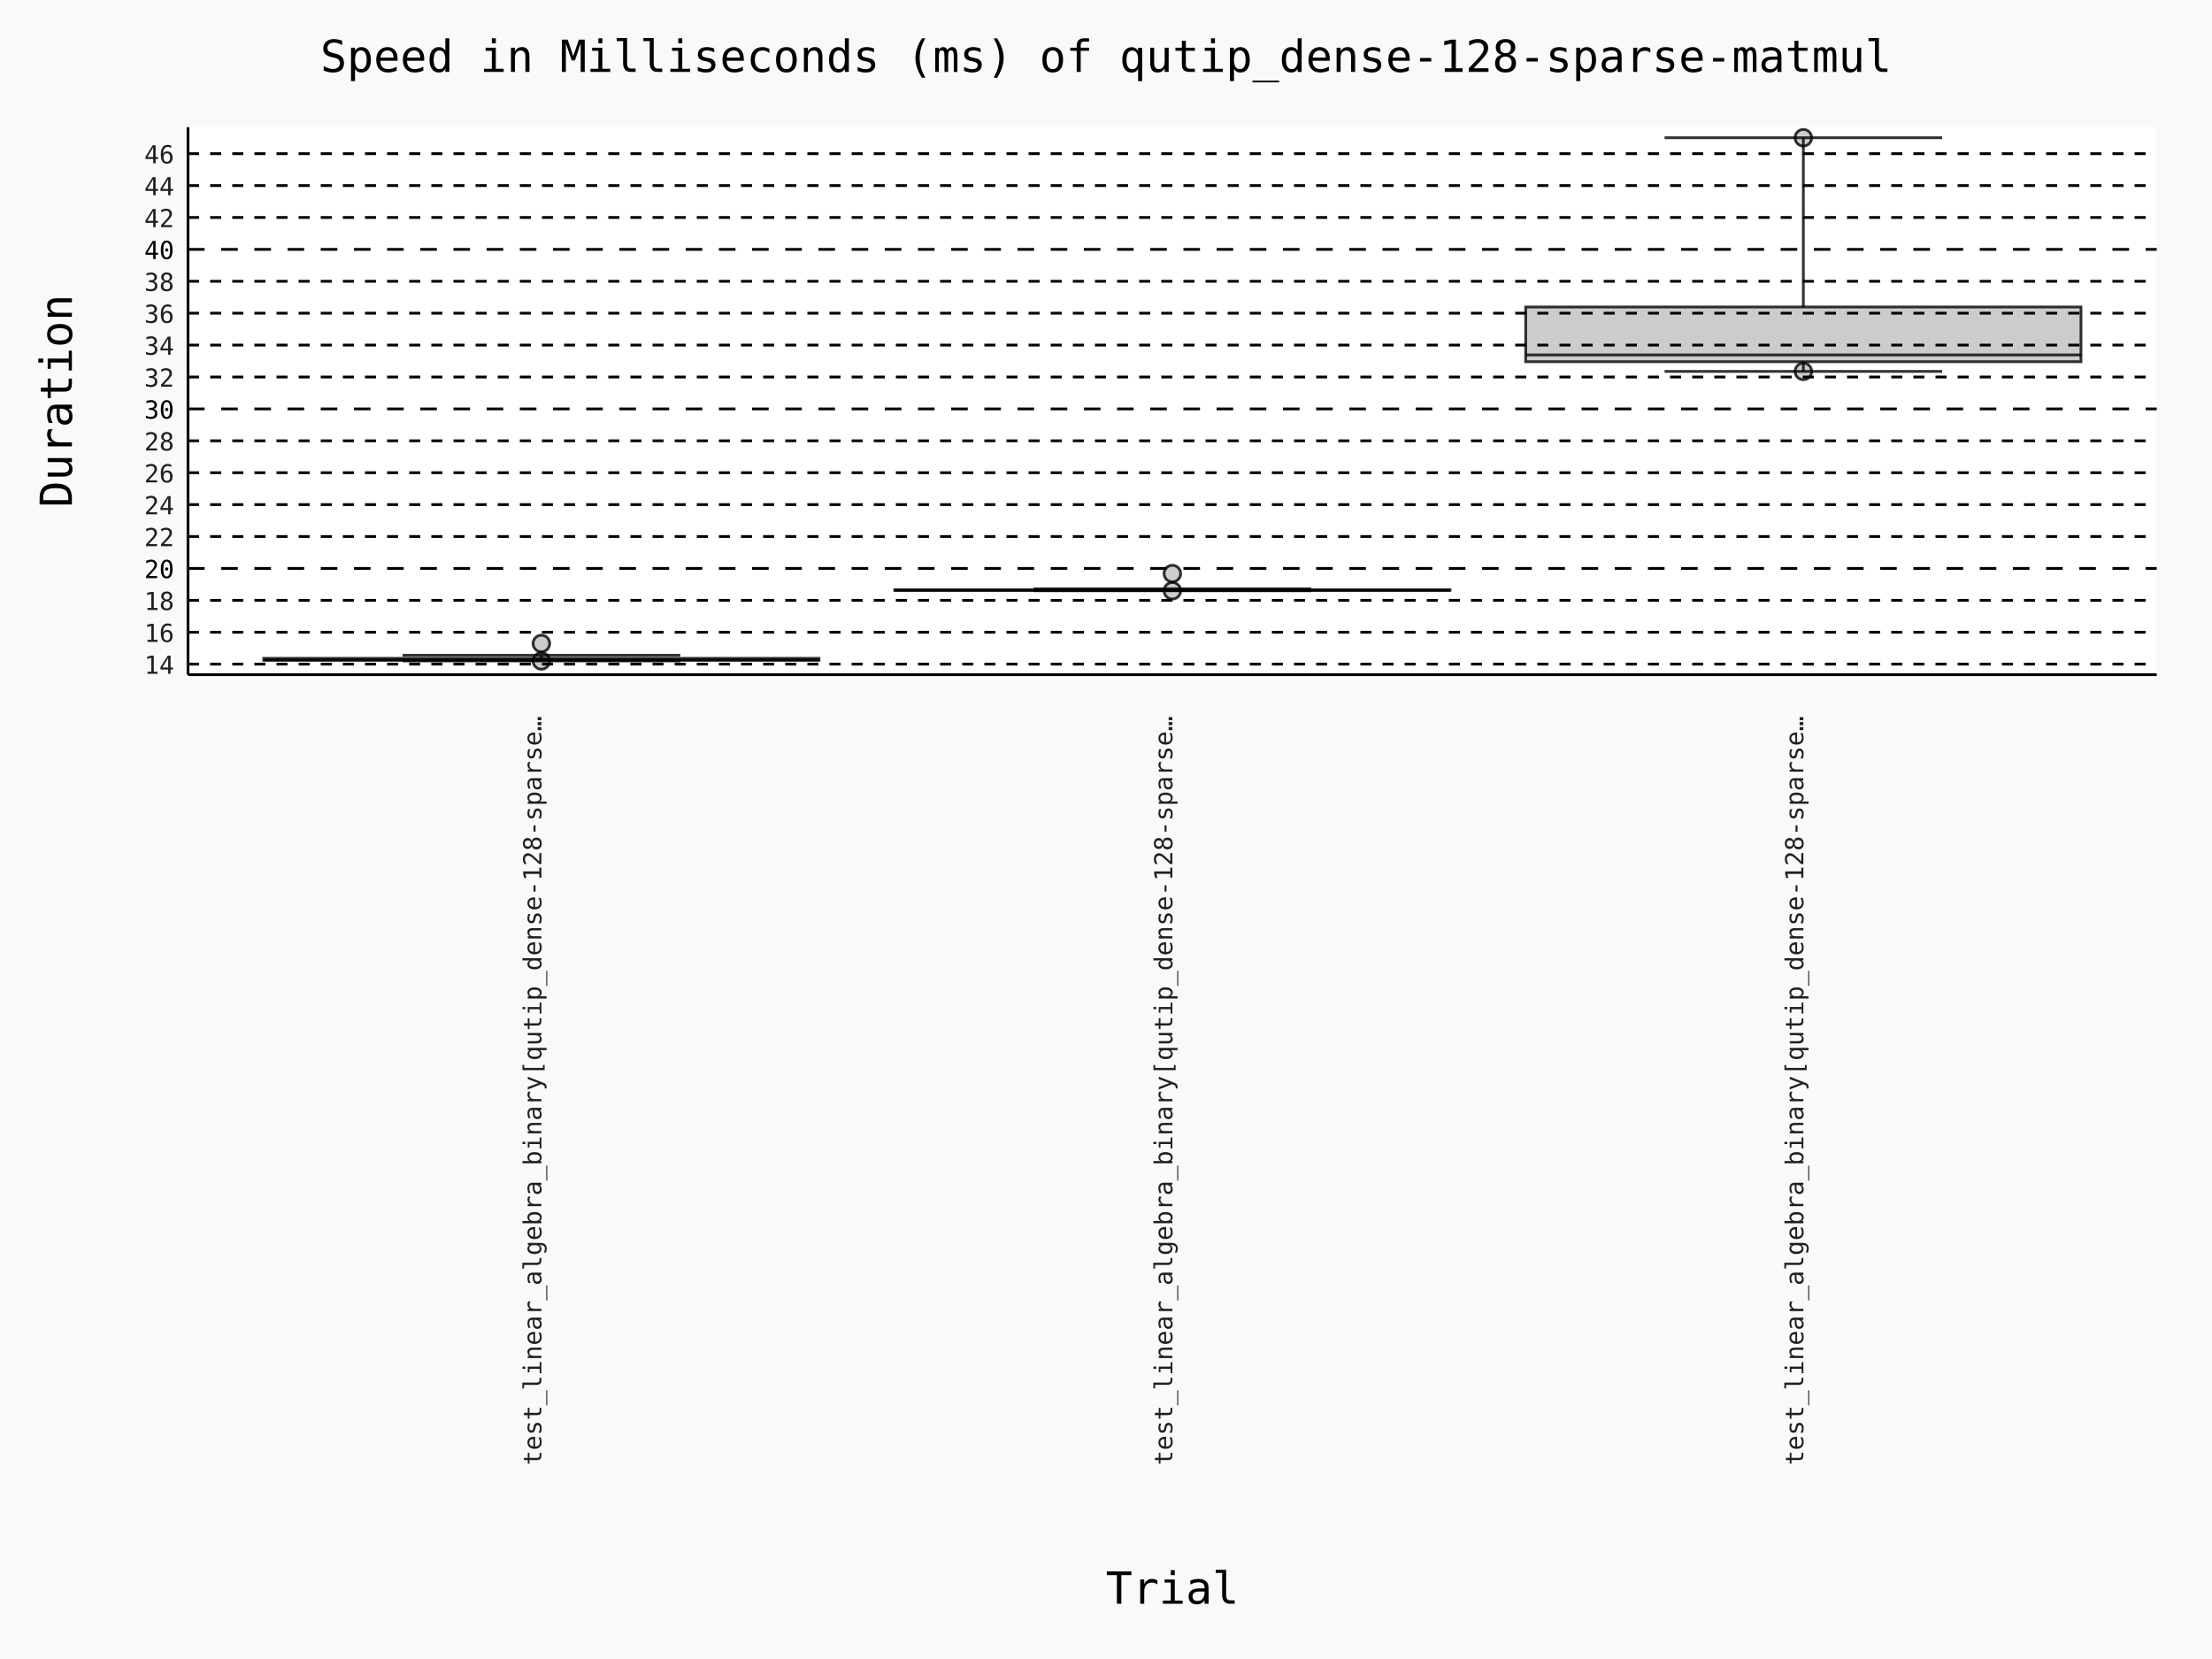
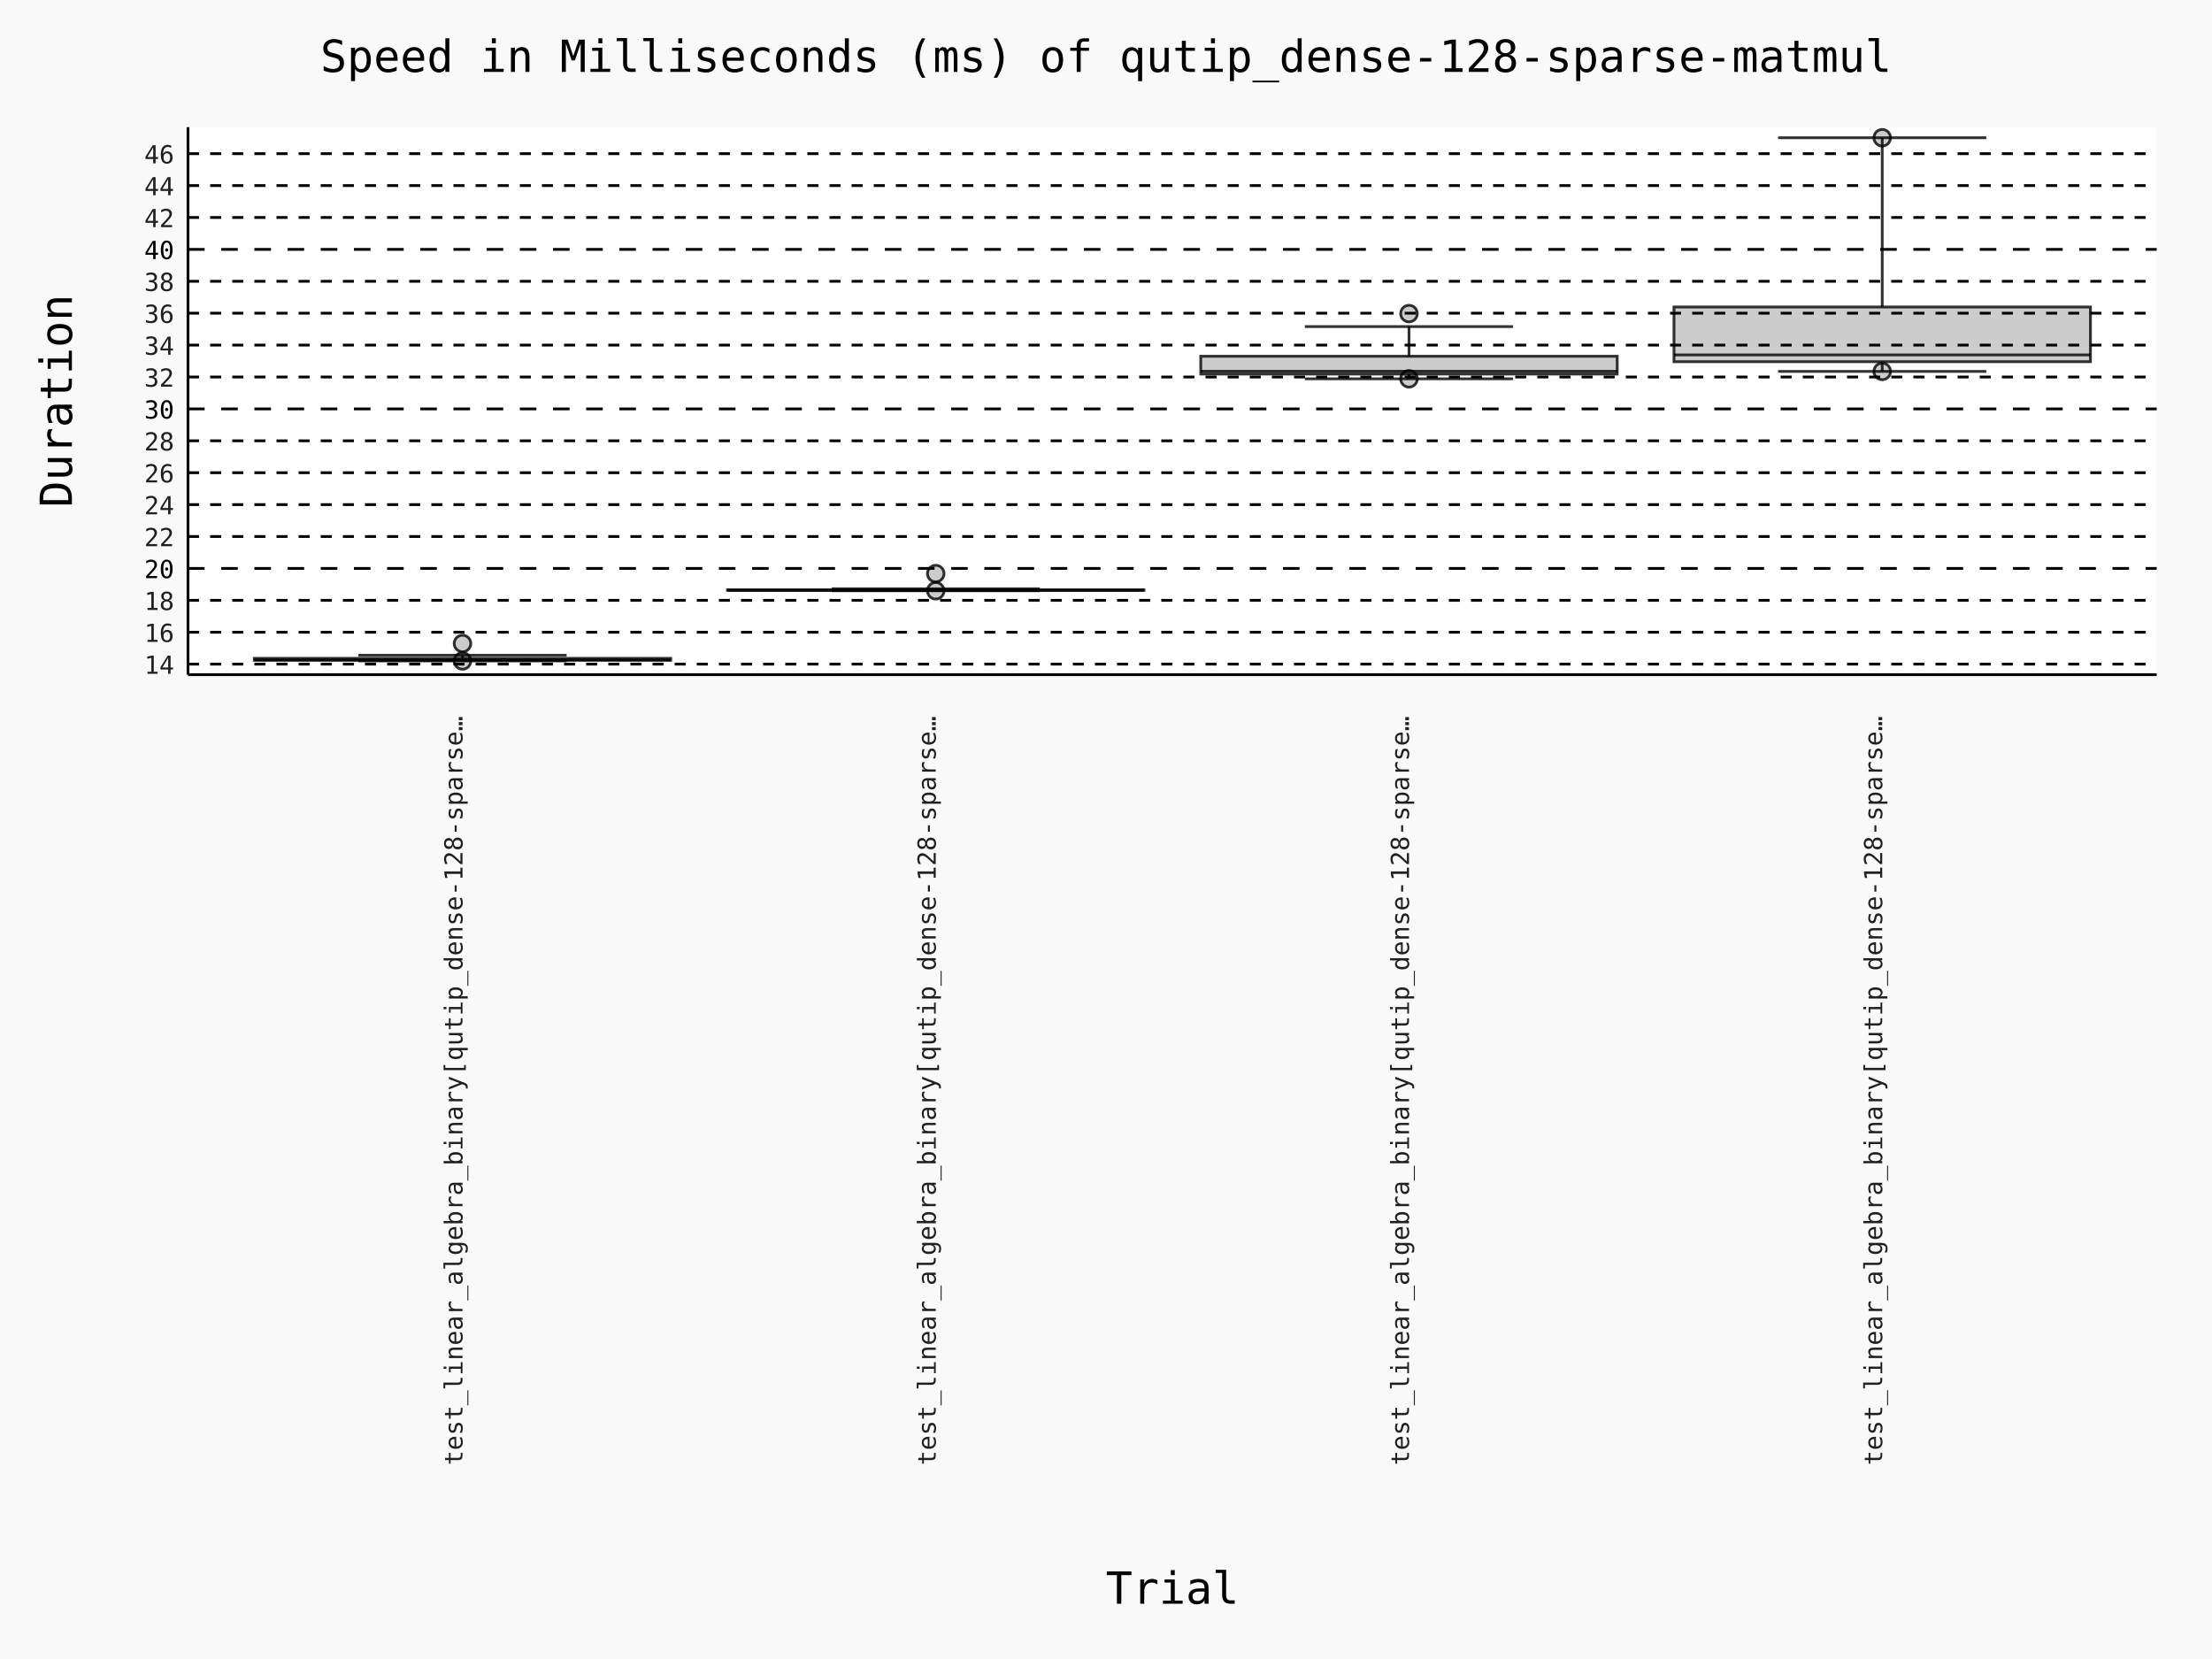
- <svg xmlns="http://www.w3.org/2000/svg" id="chart-5caa5186-e664-4173-80a9-8ba2108dd7f9" class="pygal-chart" viewBox="0 0 800 600">
+ <svg xmlns="http://www.w3.org/2000/svg" id="chart-bac3fcf7-20d6-4b1a-ac91-07ebe7c5eab8" class="pygal-chart" viewBox="0 0 800 600">
  <defs>
-     <style type="text/css">#chart-5caa5186-e664-4173-80a9-8ba2108dd7f9{-webkit-user-select:none;-webkit-font-smoothing:antialiased;font-family:Consolas,"Deja Vu Sans Mono","Bitstream Vera Sans Mono","Courier New",monospace}#chart-5caa5186-e664-4173-80a9-8ba2108dd7f9 .title{font-family:Consolas,"Deja Vu Sans Mono","Bitstream Vera Sans Mono","Courier New",monospace;font-size:16px}#chart-5caa5186-e664-4173-80a9-8ba2108dd7f9 .legends .legend text{font-family:Consolas,"Deja Vu Sans Mono","Bitstream Vera Sans Mono","Courier New",monospace;font-size:14px}#chart-5caa5186-e664-4173-80a9-8ba2108dd7f9 .axis text{font-family:Consolas,"Deja Vu Sans Mono","Bitstream Vera Sans Mono","Courier New",monospace;font-size:10px}#chart-5caa5186-e664-4173-80a9-8ba2108dd7f9 .axis text.major{font-family:Consolas,"Deja Vu Sans Mono","Bitstream Vera Sans Mono","Courier New",monospace;font-size:10px}#chart-5caa5186-e664-4173-80a9-8ba2108dd7f9 .text-overlay text.value{font-family:Consolas,"Deja Vu Sans Mono","Bitstream Vera Sans Mono","Courier New",monospace;font-size:16px}#chart-5caa5186-e664-4173-80a9-8ba2108dd7f9 .text-overlay text.label{font-family:Consolas,"Deja Vu Sans Mono","Bitstream Vera Sans Mono","Courier New",monospace;font-size:10px}#chart-5caa5186-e664-4173-80a9-8ba2108dd7f9 .tooltip{font-family:Consolas,"Deja Vu Sans Mono","Bitstream Vera Sans Mono","Courier New",monospace;font-size:14px}#chart-5caa5186-e664-4173-80a9-8ba2108dd7f9 text.no_data{font-family:Consolas,"Deja Vu Sans Mono","Bitstream Vera Sans Mono","Courier New",monospace;font-size:64px}
- #chart-5caa5186-e664-4173-80a9-8ba2108dd7f9{background-color:rgba(249,249,249,1)}#chart-5caa5186-e664-4173-80a9-8ba2108dd7f9 path,#chart-5caa5186-e664-4173-80a9-8ba2108dd7f9 line,#chart-5caa5186-e664-4173-80a9-8ba2108dd7f9 rect,#chart-5caa5186-e664-4173-80a9-8ba2108dd7f9 circle{-webkit-transition:150ms;-moz-transition:150ms;transition:150ms}#chart-5caa5186-e664-4173-80a9-8ba2108dd7f9 .graph &gt; .background{fill:rgba(249,249,249,1)}#chart-5caa5186-e664-4173-80a9-8ba2108dd7f9 .plot &gt; .background{fill:rgba(255,255,255,1)}#chart-5caa5186-e664-4173-80a9-8ba2108dd7f9 .graph{fill:rgba(0,0,0,.87)}#chart-5caa5186-e664-4173-80a9-8ba2108dd7f9 text.no_data{fill:rgba(0,0,0,1)}#chart-5caa5186-e664-4173-80a9-8ba2108dd7f9 .title{fill:rgba(0,0,0,1)}#chart-5caa5186-e664-4173-80a9-8ba2108dd7f9 .legends .legend text{fill:rgba(0,0,0,.87)}#chart-5caa5186-e664-4173-80a9-8ba2108dd7f9 .legends .legend:hover text{fill:rgba(0,0,0,1)}#chart-5caa5186-e664-4173-80a9-8ba2108dd7f9 .axis .line{stroke:rgba(0,0,0,1)}#chart-5caa5186-e664-4173-80a9-8ba2108dd7f9 .axis .guide.line{stroke:rgba(0,0,0,.54)}#chart-5caa5186-e664-4173-80a9-8ba2108dd7f9 .axis .major.line{stroke:rgba(0,0,0,.87)}#chart-5caa5186-e664-4173-80a9-8ba2108dd7f9 .axis text.major{fill:rgba(0,0,0,1)}#chart-5caa5186-e664-4173-80a9-8ba2108dd7f9 .axis.y .guides:hover .guide.line,#chart-5caa5186-e664-4173-80a9-8ba2108dd7f9 .line-graph .axis.x .guides:hover .guide.line,#chart-5caa5186-e664-4173-80a9-8ba2108dd7f9 .stackedline-graph .axis.x .guides:hover .guide.line,#chart-5caa5186-e664-4173-80a9-8ba2108dd7f9 .xy-graph .axis.x .guides:hover .guide.line{stroke:rgba(0,0,0,1)}#chart-5caa5186-e664-4173-80a9-8ba2108dd7f9 .axis .guides:hover text{fill:rgba(0,0,0,1)}#chart-5caa5186-e664-4173-80a9-8ba2108dd7f9 .reactive{fill-opacity:.7;stroke-opacity:.8;stroke-width:1}#chart-5caa5186-e664-4173-80a9-8ba2108dd7f9 .ci{stroke:rgba(0,0,0,.87)}#chart-5caa5186-e664-4173-80a9-8ba2108dd7f9 .reactive.active,#chart-5caa5186-e664-4173-80a9-8ba2108dd7f9 .active .reactive{fill-opacity:.8;stroke-opacity:.9;stroke-width:4}#chart-5caa5186-e664-4173-80a9-8ba2108dd7f9 .ci .reactive.active{stroke-width:1.5}#chart-5caa5186-e664-4173-80a9-8ba2108dd7f9 .series text{fill:rgba(0,0,0,1)}#chart-5caa5186-e664-4173-80a9-8ba2108dd7f9 .tooltip rect{fill:rgba(255,255,255,1);stroke:rgba(0,0,0,1);-webkit-transition:opacity 150ms;-moz-transition:opacity 150ms;transition:opacity 150ms}#chart-5caa5186-e664-4173-80a9-8ba2108dd7f9 .tooltip .label{fill:rgba(0,0,0,.87)}#chart-5caa5186-e664-4173-80a9-8ba2108dd7f9 .tooltip .label{fill:rgba(0,0,0,.87)}#chart-5caa5186-e664-4173-80a9-8ba2108dd7f9 .tooltip .legend{font-size:.8em;fill:rgba(0,0,0,.54)}#chart-5caa5186-e664-4173-80a9-8ba2108dd7f9 .tooltip .x_label{font-size:.6em;fill:rgba(0,0,0,1)}#chart-5caa5186-e664-4173-80a9-8ba2108dd7f9 .tooltip .xlink{font-size:.5em;text-decoration:underline}#chart-5caa5186-e664-4173-80a9-8ba2108dd7f9 .tooltip .value{font-size:1.5em}#chart-5caa5186-e664-4173-80a9-8ba2108dd7f9 .bound{font-size:.5em}#chart-5caa5186-e664-4173-80a9-8ba2108dd7f9 .max-value{font-size:.75em;fill:rgba(0,0,0,.54)}#chart-5caa5186-e664-4173-80a9-8ba2108dd7f9 .map-element{fill:rgba(255,255,255,1);stroke:rgba(0,0,0,.54) !important}#chart-5caa5186-e664-4173-80a9-8ba2108dd7f9 .map-element .reactive{fill-opacity:inherit;stroke-opacity:inherit}#chart-5caa5186-e664-4173-80a9-8ba2108dd7f9 .color-0,#chart-5caa5186-e664-4173-80a9-8ba2108dd7f9 .color-0 a:visited{stroke:#000000;fill:#000000}#chart-5caa5186-e664-4173-80a9-8ba2108dd7f9 .color-1,#chart-5caa5186-e664-4173-80a9-8ba2108dd7f9 .color-1 a:visited{stroke:#000000;fill:#000000}#chart-5caa5186-e664-4173-80a9-8ba2108dd7f9 .color-2,#chart-5caa5186-e664-4173-80a9-8ba2108dd7f9 .color-2 a:visited{stroke:#000000;fill:#000000}#chart-5caa5186-e664-4173-80a9-8ba2108dd7f9 .text-overlay .color-0 text{fill:white}#chart-5caa5186-e664-4173-80a9-8ba2108dd7f9 .text-overlay .color-1 text{fill:white}#chart-5caa5186-e664-4173-80a9-8ba2108dd7f9 .text-overlay .color-2 text{fill:white}
- #chart-5caa5186-e664-4173-80a9-8ba2108dd7f9 text.no_data{text-anchor:middle}#chart-5caa5186-e664-4173-80a9-8ba2108dd7f9 .guide.line{fill:none}#chart-5caa5186-e664-4173-80a9-8ba2108dd7f9 .centered{text-anchor:middle}#chart-5caa5186-e664-4173-80a9-8ba2108dd7f9 .title{text-anchor:middle}#chart-5caa5186-e664-4173-80a9-8ba2108dd7f9 .legends .legend text{fill-opacity:1}#chart-5caa5186-e664-4173-80a9-8ba2108dd7f9 .axis.x text{text-anchor:middle}#chart-5caa5186-e664-4173-80a9-8ba2108dd7f9 .axis.x:not(.web) text[transform]{text-anchor:start}#chart-5caa5186-e664-4173-80a9-8ba2108dd7f9 .axis.x:not(.web) text[transform].backwards{text-anchor:end}#chart-5caa5186-e664-4173-80a9-8ba2108dd7f9 .axis.y text{text-anchor:end}#chart-5caa5186-e664-4173-80a9-8ba2108dd7f9 .axis.y text[transform].backwards{text-anchor:start}#chart-5caa5186-e664-4173-80a9-8ba2108dd7f9 .axis.y2 text{text-anchor:start}#chart-5caa5186-e664-4173-80a9-8ba2108dd7f9 .axis.y2 text[transform].backwards{text-anchor:end}#chart-5caa5186-e664-4173-80a9-8ba2108dd7f9 .axis .guide.line{stroke-dasharray:4,4;stroke:black}#chart-5caa5186-e664-4173-80a9-8ba2108dd7f9 .axis .major.guide.line{stroke-dasharray:6,6;stroke:black}#chart-5caa5186-e664-4173-80a9-8ba2108dd7f9 .horizontal .axis.y .guide.line,#chart-5caa5186-e664-4173-80a9-8ba2108dd7f9 .horizontal .axis.y2 .guide.line,#chart-5caa5186-e664-4173-80a9-8ba2108dd7f9 .vertical .axis.x .guide.line{opacity:0}#chart-5caa5186-e664-4173-80a9-8ba2108dd7f9 .horizontal .axis.always_show .guide.line,#chart-5caa5186-e664-4173-80a9-8ba2108dd7f9 .vertical .axis.always_show .guide.line{opacity:1 !important}#chart-5caa5186-e664-4173-80a9-8ba2108dd7f9 .axis.y .guides:hover .guide.line,#chart-5caa5186-e664-4173-80a9-8ba2108dd7f9 .axis.y2 .guides:hover .guide.line,#chart-5caa5186-e664-4173-80a9-8ba2108dd7f9 .axis.x .guides:hover .guide.line{opacity:1}#chart-5caa5186-e664-4173-80a9-8ba2108dd7f9 .axis .guides:hover text{opacity:1}#chart-5caa5186-e664-4173-80a9-8ba2108dd7f9 .nofill{fill:none}#chart-5caa5186-e664-4173-80a9-8ba2108dd7f9 .subtle-fill{fill-opacity:.2}#chart-5caa5186-e664-4173-80a9-8ba2108dd7f9 .dot{stroke-width:1px;fill-opacity:1;stroke-opacity:1}#chart-5caa5186-e664-4173-80a9-8ba2108dd7f9 .dot.active{stroke-width:5px}#chart-5caa5186-e664-4173-80a9-8ba2108dd7f9 .dot.negative{fill:transparent}#chart-5caa5186-e664-4173-80a9-8ba2108dd7f9 text,#chart-5caa5186-e664-4173-80a9-8ba2108dd7f9 tspan{stroke:none !important}#chart-5caa5186-e664-4173-80a9-8ba2108dd7f9 .series text.active{opacity:1}#chart-5caa5186-e664-4173-80a9-8ba2108dd7f9 .tooltip rect{fill-opacity:.95;stroke-width:.5}#chart-5caa5186-e664-4173-80a9-8ba2108dd7f9 .tooltip text{fill-opacity:1}#chart-5caa5186-e664-4173-80a9-8ba2108dd7f9 .showable{visibility:hidden}#chart-5caa5186-e664-4173-80a9-8ba2108dd7f9 .showable.shown{visibility:visible}#chart-5caa5186-e664-4173-80a9-8ba2108dd7f9 .gauge-background{fill:rgba(229,229,229,1);stroke:none}#chart-5caa5186-e664-4173-80a9-8ba2108dd7f9 .bg-lines{stroke:rgba(249,249,249,1);stroke-width:2px}
+     <style type="text/css">#chart-bac3fcf7-20d6-4b1a-ac91-07ebe7c5eab8{-webkit-user-select:none;-webkit-font-smoothing:antialiased;font-family:Consolas,"Deja Vu Sans Mono","Bitstream Vera Sans Mono","Courier New",monospace}#chart-bac3fcf7-20d6-4b1a-ac91-07ebe7c5eab8 .title{font-family:Consolas,"Deja Vu Sans Mono","Bitstream Vera Sans Mono","Courier New",monospace;font-size:16px}#chart-bac3fcf7-20d6-4b1a-ac91-07ebe7c5eab8 .legends .legend text{font-family:Consolas,"Deja Vu Sans Mono","Bitstream Vera Sans Mono","Courier New",monospace;font-size:14px}#chart-bac3fcf7-20d6-4b1a-ac91-07ebe7c5eab8 .axis text{font-family:Consolas,"Deja Vu Sans Mono","Bitstream Vera Sans Mono","Courier New",monospace;font-size:10px}#chart-bac3fcf7-20d6-4b1a-ac91-07ebe7c5eab8 .axis text.major{font-family:Consolas,"Deja Vu Sans Mono","Bitstream Vera Sans Mono","Courier New",monospace;font-size:10px}#chart-bac3fcf7-20d6-4b1a-ac91-07ebe7c5eab8 .text-overlay text.value{font-family:Consolas,"Deja Vu Sans Mono","Bitstream Vera Sans Mono","Courier New",monospace;font-size:16px}#chart-bac3fcf7-20d6-4b1a-ac91-07ebe7c5eab8 .text-overlay text.label{font-family:Consolas,"Deja Vu Sans Mono","Bitstream Vera Sans Mono","Courier New",monospace;font-size:10px}#chart-bac3fcf7-20d6-4b1a-ac91-07ebe7c5eab8 .tooltip{font-family:Consolas,"Deja Vu Sans Mono","Bitstream Vera Sans Mono","Courier New",monospace;font-size:14px}#chart-bac3fcf7-20d6-4b1a-ac91-07ebe7c5eab8 text.no_data{font-family:Consolas,"Deja Vu Sans Mono","Bitstream Vera Sans Mono","Courier New",monospace;font-size:64px}
+ #chart-bac3fcf7-20d6-4b1a-ac91-07ebe7c5eab8{background-color:rgba(249,249,249,1)}#chart-bac3fcf7-20d6-4b1a-ac91-07ebe7c5eab8 path,#chart-bac3fcf7-20d6-4b1a-ac91-07ebe7c5eab8 line,#chart-bac3fcf7-20d6-4b1a-ac91-07ebe7c5eab8 rect,#chart-bac3fcf7-20d6-4b1a-ac91-07ebe7c5eab8 circle{-webkit-transition:150ms;-moz-transition:150ms;transition:150ms}#chart-bac3fcf7-20d6-4b1a-ac91-07ebe7c5eab8 .graph &gt; .background{fill:rgba(249,249,249,1)}#chart-bac3fcf7-20d6-4b1a-ac91-07ebe7c5eab8 .plot &gt; .background{fill:rgba(255,255,255,1)}#chart-bac3fcf7-20d6-4b1a-ac91-07ebe7c5eab8 .graph{fill:rgba(0,0,0,.87)}#chart-bac3fcf7-20d6-4b1a-ac91-07ebe7c5eab8 text.no_data{fill:rgba(0,0,0,1)}#chart-bac3fcf7-20d6-4b1a-ac91-07ebe7c5eab8 .title{fill:rgba(0,0,0,1)}#chart-bac3fcf7-20d6-4b1a-ac91-07ebe7c5eab8 .legends .legend text{fill:rgba(0,0,0,.87)}#chart-bac3fcf7-20d6-4b1a-ac91-07ebe7c5eab8 .legends .legend:hover text{fill:rgba(0,0,0,1)}#chart-bac3fcf7-20d6-4b1a-ac91-07ebe7c5eab8 .axis .line{stroke:rgba(0,0,0,1)}#chart-bac3fcf7-20d6-4b1a-ac91-07ebe7c5eab8 .axis .guide.line{stroke:rgba(0,0,0,.54)}#chart-bac3fcf7-20d6-4b1a-ac91-07ebe7c5eab8 .axis .major.line{stroke:rgba(0,0,0,.87)}#chart-bac3fcf7-20d6-4b1a-ac91-07ebe7c5eab8 .axis text.major{fill:rgba(0,0,0,1)}#chart-bac3fcf7-20d6-4b1a-ac91-07ebe7c5eab8 .axis.y .guides:hover .guide.line,#chart-bac3fcf7-20d6-4b1a-ac91-07ebe7c5eab8 .line-graph .axis.x .guides:hover .guide.line,#chart-bac3fcf7-20d6-4b1a-ac91-07ebe7c5eab8 .stackedline-graph .axis.x .guides:hover .guide.line,#chart-bac3fcf7-20d6-4b1a-ac91-07ebe7c5eab8 .xy-graph .axis.x .guides:hover .guide.line{stroke:rgba(0,0,0,1)}#chart-bac3fcf7-20d6-4b1a-ac91-07ebe7c5eab8 .axis .guides:hover text{fill:rgba(0,0,0,1)}#chart-bac3fcf7-20d6-4b1a-ac91-07ebe7c5eab8 .reactive{fill-opacity:.7;stroke-opacity:.8;stroke-width:1}#chart-bac3fcf7-20d6-4b1a-ac91-07ebe7c5eab8 .ci{stroke:rgba(0,0,0,.87)}#chart-bac3fcf7-20d6-4b1a-ac91-07ebe7c5eab8 .reactive.active,#chart-bac3fcf7-20d6-4b1a-ac91-07ebe7c5eab8 .active .reactive{fill-opacity:.8;stroke-opacity:.9;stroke-width:4}#chart-bac3fcf7-20d6-4b1a-ac91-07ebe7c5eab8 .ci .reactive.active{stroke-width:1.5}#chart-bac3fcf7-20d6-4b1a-ac91-07ebe7c5eab8 .series text{fill:rgba(0,0,0,1)}#chart-bac3fcf7-20d6-4b1a-ac91-07ebe7c5eab8 .tooltip rect{fill:rgba(255,255,255,1);stroke:rgba(0,0,0,1);-webkit-transition:opacity 150ms;-moz-transition:opacity 150ms;transition:opacity 150ms}#chart-bac3fcf7-20d6-4b1a-ac91-07ebe7c5eab8 .tooltip .label{fill:rgba(0,0,0,.87)}#chart-bac3fcf7-20d6-4b1a-ac91-07ebe7c5eab8 .tooltip .label{fill:rgba(0,0,0,.87)}#chart-bac3fcf7-20d6-4b1a-ac91-07ebe7c5eab8 .tooltip .legend{font-size:.8em;fill:rgba(0,0,0,.54)}#chart-bac3fcf7-20d6-4b1a-ac91-07ebe7c5eab8 .tooltip .x_label{font-size:.6em;fill:rgba(0,0,0,1)}#chart-bac3fcf7-20d6-4b1a-ac91-07ebe7c5eab8 .tooltip .xlink{font-size:.5em;text-decoration:underline}#chart-bac3fcf7-20d6-4b1a-ac91-07ebe7c5eab8 .tooltip .value{font-size:1.5em}#chart-bac3fcf7-20d6-4b1a-ac91-07ebe7c5eab8 .bound{font-size:.5em}#chart-bac3fcf7-20d6-4b1a-ac91-07ebe7c5eab8 .max-value{font-size:.75em;fill:rgba(0,0,0,.54)}#chart-bac3fcf7-20d6-4b1a-ac91-07ebe7c5eab8 .map-element{fill:rgba(255,255,255,1);stroke:rgba(0,0,0,.54) !important}#chart-bac3fcf7-20d6-4b1a-ac91-07ebe7c5eab8 .map-element .reactive{fill-opacity:inherit;stroke-opacity:inherit}#chart-bac3fcf7-20d6-4b1a-ac91-07ebe7c5eab8 .color-0,#chart-bac3fcf7-20d6-4b1a-ac91-07ebe7c5eab8 .color-0 a:visited{stroke:#000000;fill:#000000}#chart-bac3fcf7-20d6-4b1a-ac91-07ebe7c5eab8 .color-1,#chart-bac3fcf7-20d6-4b1a-ac91-07ebe7c5eab8 .color-1 a:visited{stroke:#000000;fill:#000000}#chart-bac3fcf7-20d6-4b1a-ac91-07ebe7c5eab8 .color-2,#chart-bac3fcf7-20d6-4b1a-ac91-07ebe7c5eab8 .color-2 a:visited{stroke:#000000;fill:#000000}#chart-bac3fcf7-20d6-4b1a-ac91-07ebe7c5eab8 .color-3,#chart-bac3fcf7-20d6-4b1a-ac91-07ebe7c5eab8 .color-3 a:visited{stroke:#000000;fill:#000000}#chart-bac3fcf7-20d6-4b1a-ac91-07ebe7c5eab8 .text-overlay .color-0 text{fill:white}#chart-bac3fcf7-20d6-4b1a-ac91-07ebe7c5eab8 .text-overlay .color-1 text{fill:white}#chart-bac3fcf7-20d6-4b1a-ac91-07ebe7c5eab8 .text-overlay .color-2 text{fill:white}#chart-bac3fcf7-20d6-4b1a-ac91-07ebe7c5eab8 .text-overlay .color-3 text{fill:white}
+ #chart-bac3fcf7-20d6-4b1a-ac91-07ebe7c5eab8 text.no_data{text-anchor:middle}#chart-bac3fcf7-20d6-4b1a-ac91-07ebe7c5eab8 .guide.line{fill:none}#chart-bac3fcf7-20d6-4b1a-ac91-07ebe7c5eab8 .centered{text-anchor:middle}#chart-bac3fcf7-20d6-4b1a-ac91-07ebe7c5eab8 .title{text-anchor:middle}#chart-bac3fcf7-20d6-4b1a-ac91-07ebe7c5eab8 .legends .legend text{fill-opacity:1}#chart-bac3fcf7-20d6-4b1a-ac91-07ebe7c5eab8 .axis.x text{text-anchor:middle}#chart-bac3fcf7-20d6-4b1a-ac91-07ebe7c5eab8 .axis.x:not(.web) text[transform]{text-anchor:start}#chart-bac3fcf7-20d6-4b1a-ac91-07ebe7c5eab8 .axis.x:not(.web) text[transform].backwards{text-anchor:end}#chart-bac3fcf7-20d6-4b1a-ac91-07ebe7c5eab8 .axis.y text{text-anchor:end}#chart-bac3fcf7-20d6-4b1a-ac91-07ebe7c5eab8 .axis.y text[transform].backwards{text-anchor:start}#chart-bac3fcf7-20d6-4b1a-ac91-07ebe7c5eab8 .axis.y2 text{text-anchor:start}#chart-bac3fcf7-20d6-4b1a-ac91-07ebe7c5eab8 .axis.y2 text[transform].backwards{text-anchor:end}#chart-bac3fcf7-20d6-4b1a-ac91-07ebe7c5eab8 .axis .guide.line{stroke-dasharray:4,4;stroke:black}#chart-bac3fcf7-20d6-4b1a-ac91-07ebe7c5eab8 .axis .major.guide.line{stroke-dasharray:6,6;stroke:black}#chart-bac3fcf7-20d6-4b1a-ac91-07ebe7c5eab8 .horizontal .axis.y .guide.line,#chart-bac3fcf7-20d6-4b1a-ac91-07ebe7c5eab8 .horizontal .axis.y2 .guide.line,#chart-bac3fcf7-20d6-4b1a-ac91-07ebe7c5eab8 .vertical .axis.x .guide.line{opacity:0}#chart-bac3fcf7-20d6-4b1a-ac91-07ebe7c5eab8 .horizontal .axis.always_show .guide.line,#chart-bac3fcf7-20d6-4b1a-ac91-07ebe7c5eab8 .vertical .axis.always_show .guide.line{opacity:1 !important}#chart-bac3fcf7-20d6-4b1a-ac91-07ebe7c5eab8 .axis.y .guides:hover .guide.line,#chart-bac3fcf7-20d6-4b1a-ac91-07ebe7c5eab8 .axis.y2 .guides:hover .guide.line,#chart-bac3fcf7-20d6-4b1a-ac91-07ebe7c5eab8 .axis.x .guides:hover .guide.line{opacity:1}#chart-bac3fcf7-20d6-4b1a-ac91-07ebe7c5eab8 .axis .guides:hover text{opacity:1}#chart-bac3fcf7-20d6-4b1a-ac91-07ebe7c5eab8 .nofill{fill:none}#chart-bac3fcf7-20d6-4b1a-ac91-07ebe7c5eab8 .subtle-fill{fill-opacity:.2}#chart-bac3fcf7-20d6-4b1a-ac91-07ebe7c5eab8 .dot{stroke-width:1px;fill-opacity:1;stroke-opacity:1}#chart-bac3fcf7-20d6-4b1a-ac91-07ebe7c5eab8 .dot.active{stroke-width:5px}#chart-bac3fcf7-20d6-4b1a-ac91-07ebe7c5eab8 .dot.negative{fill:transparent}#chart-bac3fcf7-20d6-4b1a-ac91-07ebe7c5eab8 text,#chart-bac3fcf7-20d6-4b1a-ac91-07ebe7c5eab8 tspan{stroke:none !important}#chart-bac3fcf7-20d6-4b1a-ac91-07ebe7c5eab8 .series text.active{opacity:1}#chart-bac3fcf7-20d6-4b1a-ac91-07ebe7c5eab8 .tooltip rect{fill-opacity:.95;stroke-width:.5}#chart-bac3fcf7-20d6-4b1a-ac91-07ebe7c5eab8 .tooltip text{fill-opacity:1}#chart-bac3fcf7-20d6-4b1a-ac91-07ebe7c5eab8 .showable{visibility:hidden}#chart-bac3fcf7-20d6-4b1a-ac91-07ebe7c5eab8 .showable.shown{visibility:visible}#chart-bac3fcf7-20d6-4b1a-ac91-07ebe7c5eab8 .gauge-background{fill:rgba(229,229,229,1);stroke:none}#chart-bac3fcf7-20d6-4b1a-ac91-07ebe7c5eab8 .bg-lines{stroke:rgba(249,249,249,1);stroke-width:2px}
.tooltip .value{font-size:1em !important}.axis text{font-size:9px !important}</style>
  </defs>
  <g class="graph custombox-graph vertical">
    <rect x="0" y="0" width="800" height="600" class="background" />
    <g transform="translate(68, 46)" class="plot">
      <rect x="0" y="0" width="712.0" height="198.0" class="background" />
      <g class="axis y always_show">
        <path d="M0 198 h712" class="line" />
        <g class="guides">
          <path d="M0 194.192 h712" class="guide line" />
          <text x="-5" y="197.692" class="">14</text>
        </g>
        <g class="guides">
          <path d="M0 182.654 h712" class="guide line" />
          <text x="-5" y="186.154" class="">16</text>
        </g>
        <g class="guides">
          <path d="M0 171.115 h712" class="guide line" />
          <text x="-5" y="174.615" class="">18</text>
        </g>
        <g class="guides">
          <path d="M0 159.577 h712" class="major guide line" />
          <text x="-5" y="163.077" class="major">20</text>
        </g>
        <g class="guides">
          <path d="M0 148.038 h712" class="guide line" />
          <text x="-5" y="151.538" class="">22</text>
        </g>
        <g class="guides">
          <path d="M0 136.5 h712" class="guide line" />
          <text x="-5" y="140.0" class="">24</text>
        </g>
        <g class="guides">
          <path d="M0 124.962 h712" class="guide line" />
          <text x="-5" y="128.462" class="">26</text>
        </g>
        <g class="guides">
          <path d="M0 113.423 h712" class="guide line" />
          <text x="-5" y="116.923" class="">28</text>
        </g>
        <g class="guides">
          <path d="M0 101.885 h712" class="major guide line" />
          <text x="-5" y="105.385" class="major">30</text>
        </g>
        <g class="guides">
          <path d="M0 90.346 h712" class="guide line" />
          <text x="-5" y="93.846" class="">32</text>
        </g>
        <g class="guides">
          <path d="M0 78.808 h712" class="guide line" />
          <text x="-5" y="82.308" class="">34</text>
        </g>
        <g class="guides">
          <path d="M0 67.269 h712" class="guide line" />
          <text x="-5" y="70.769" class="">36</text>
        </g>
        <g class="guides">
          <path d="M0 55.731 h712" class="guide line" />
          <text x="-5" y="59.231" class="">38</text>
        </g>
        <g class="guides">
          <path d="M0 44.192 h712" class="major guide line" />
          <text x="-5" y="47.692" class="major">40</text>
        </g>
        <g class="guides">
          <path d="M0 32.654 h712" class="guide line" />
          <text x="-5" y="36.154" class="">42</text>
        </g>
        <g class="guides">
          <path d="M0 21.115 h712" class="guide line" />
          <text x="-5" y="24.615" class="">44</text>
        </g>
        <g class="guides">
          <path d="M0 9.577 h712" class="guide line" />
          <text x="-5" y="13.077" class="">46</text>
        </g>
      </g>
      <g class="axis x">
        <path d="M0 0 v198" class="line" />
        <g class="guides">
-           <path d="M127.795 0 v198" class="guide line" />
-           <text x="127.795" y="213.0" class="backwards" transform="rotate(270 127.7949 213)">test_linear_algebra_binary[qutip_dense-128-sparse…</text>
+           <path d="M99.269 0 v198" class="guide line" />
+           <text x="99.269" y="213.0" class="backwards" transform="rotate(270 99.26923 213)">test_linear_algebra_binary[qutip_dense-128-sparse…</text>
        </g>
        <g class="guides">
-           <path d="M356 0 v198" class="guide line" />
-           <text x="356.0" y="213.0" class="backwards" transform="rotate(270 356 213)">test_linear_algebra_binary[qutip_dense-128-sparse…</text>
+           <path d="M270.423 0 v198" class="guide line" />
+           <text x="270.423" y="213.0" class="backwards" transform="rotate(270 270.4231 213)">test_linear_algebra_binary[qutip_dense-128-sparse…</text>
        </g>
        <g class="guides">
-           <path d="M584.205 0 v198" class="guide line" />
-           <text x="584.205" y="213.0" class="backwards" transform="rotate(270 584.2051 213)">test_linear_algebra_binary[qutip_dense-128-sparse…</text>
+           <path d="M441.577 0 v198" class="guide line" />
+           <text x="441.577" y="213.0" class="backwards" transform="rotate(270 441.5769 213)">test_linear_algebra_binary[qutip_dense-128-sparse…</text>
+         </g>
+         <g class="guides">
+           <path d="M612.731 0 v198" class="guide line" />
+           <text x="612.731" y="213.0" class="backwards" transform="rotate(270 612.7308 213)">test_linear_algebra_binary[qutip_dense-128-sparse…</text>
        </g>
      </g>
      <g class="series serie-0 color-0">
        <g class="boxes">
          <g class="box">
-             <path stroke-width="3" d="M77.59 193.033 L178 193.033" class="reactive tooltip-trigger" />
-             <path stroke-width="3" d="M27.385 192.676 L228.205 192.676" class="reactive tooltip-trigger" />
-             <path stroke-width="3" d="M77.59 190.98 L178 190.98" class="reactive tooltip-trigger" />
-             <path stroke-width="2" d="M127.795 193.033 L127.795 192.786" class="reactive tooltip-trigger" />
-             <path stroke-width="2" d="M127.795 190.98 L127.795 192.098" class="reactive tooltip-trigger" />
-             <rect x="27.385" y="192.098" height="0.688" width="200.821" class="subtle-fill reactive tooltip-trigger" />
-             <circle cx="127.795" cy="193.033" r="3" class="subtle-fill reactive tooltip-trigger" />
-             <circle cx="127.795" cy="186.734" r="3" class="subtle-fill reactive tooltip-trigger" />
+             <path stroke-width="3" d="M61.615 193.033 L136.923 193.033" class="reactive tooltip-trigger" />
+             <path stroke-width="3" d="M23.962 192.676 L174.577 192.676" class="reactive tooltip-trigger" />
+             <path stroke-width="3" d="M61.615 190.98 L136.923 190.98" class="reactive tooltip-trigger" />
+             <path stroke-width="2" d="M99.269 193.033 L99.269 192.786" class="reactive tooltip-trigger" />
+             <path stroke-width="2" d="M99.269 190.98 L99.269 192.098" class="reactive tooltip-trigger" />
+             <rect x="23.962" y="192.098" height="0.688" width="150.615" class="subtle-fill reactive tooltip-trigger" />
+             <circle cx="99.269" cy="193.033" r="3" class="subtle-fill reactive tooltip-trigger" />
+             <circle cx="99.269" cy="186.734" r="3" class="subtle-fill reactive tooltip-trigger" />
          </g>
        </g>
      </g>
      <g class="series serie-1 color-1">
        <g class="boxes">
          <g class="box">
-             <path stroke-width="3" d="M305.795 167.655 L406.205 167.655" class="reactive tooltip-trigger" />
-             <path stroke-width="3" d="M255.59 167.48 L456.41 167.48" class="reactive tooltip-trigger" />
-             <path stroke-width="3" d="M305.795 166.938 L406.205 166.938" class="reactive tooltip-trigger" />
-             <path stroke-width="2" d="M356 167.655 L356 167.526" class="reactive tooltip-trigger" />
-             <path stroke-width="2" d="M356 166.938 L356 167.293" class="reactive tooltip-trigger" />
-             <rect x="255.59" y="167.293" height="0.233" width="200.821" class="subtle-fill reactive tooltip-trigger" />
-             <circle cx="356" cy="167.655" r="3" class="subtle-fill reactive tooltip-trigger" />
-             <circle cx="356" cy="161.443" r="3" class="subtle-fill reactive tooltip-trigger" />
+             <path stroke-width="3" d="M232.769 167.655 L308.077 167.655" class="reactive tooltip-trigger" />
+             <path stroke-width="3" d="M195.115 167.48 L345.731 167.48" class="reactive tooltip-trigger" />
+             <path stroke-width="3" d="M232.769 166.938 L308.077 166.938" class="reactive tooltip-trigger" />
+             <path stroke-width="2" d="M270.423 167.655 L270.423 167.526" class="reactive tooltip-trigger" />
+             <path stroke-width="2" d="M270.423 166.938 L270.423 167.293" class="reactive tooltip-trigger" />
+             <rect x="195.115" y="167.293" height="0.233" width="150.615" class="subtle-fill reactive tooltip-trigger" />
+             <circle cx="270.423" cy="167.655" r="3" class="subtle-fill reactive tooltip-trigger" />
+             <circle cx="270.423" cy="161.443" r="3" class="subtle-fill reactive tooltip-trigger" />
          </g>
        </g>
      </g>
      <g class="series serie-2 color-2">
        <g class="boxes">
          <g class="box">
-             <path stroke-width="3" d="M534 88.325 L634.41 88.325" class="reactive tooltip-trigger" />
-             <path stroke-width="3" d="M483.795 82.364 L684.615 82.364" class="reactive tooltip-trigger" />
-             <path stroke-width="3" d="M534 3.818 L634.41 3.818" class="reactive tooltip-trigger" />
-             <path stroke-width="2" d="M584.205 88.325 L584.205 84.818" class="reactive tooltip-trigger" />
-             <path stroke-width="2" d="M584.205 3.818 L584.205 65.025" class="reactive tooltip-trigger" />
-             <rect x="483.795" y="65.025" height="19.792" width="200.821" class="subtle-fill reactive tooltip-trigger" />
-             <circle cx="584.205" cy="88.325" r="3" class="subtle-fill reactive tooltip-trigger" />
-             <circle cx="584.205" cy="3.818" r="3" class="subtle-fill reactive tooltip-trigger" />
+             <path stroke-width="3" d="M403.923 91.003 L479.231 91.003" class="reactive tooltip-trigger" />
+             <path stroke-width="3" d="M366.269 88.269 L516.885 88.269" class="reactive tooltip-trigger" />
+             <path stroke-width="3" d="M403.923 72.114 L479.231 72.114" class="reactive tooltip-trigger" />
+             <path stroke-width="2" d="M441.577 91.003 L441.577 89.282" class="reactive tooltip-trigger" />
+             <path stroke-width="2" d="M441.577 72.114 L441.577 82.847" class="reactive tooltip-trigger" />
+             <rect x="366.269" y="82.847" height="6.435" width="150.615" class="subtle-fill reactive tooltip-trigger" />
+             <circle cx="441.577" cy="91.003" r="3" class="subtle-fill reactive tooltip-trigger" />
+             <circle cx="441.577" cy="67.411" r="3" class="subtle-fill reactive tooltip-trigger" />
+           </g>
+         </g>
+       </g>
+       <g class="series serie-3 color-3">
+         <g class="boxes">
+           <g class="box">
+             <path stroke-width="3" d="M575.077 88.325 L650.385 88.325" class="reactive tooltip-trigger" />
+             <path stroke-width="3" d="M537.423 82.364 L688.038 82.364" class="reactive tooltip-trigger" />
+             <path stroke-width="3" d="M575.077 3.818 L650.385 3.818" class="reactive tooltip-trigger" />
+             <path stroke-width="2" d="M612.731 88.325 L612.731 84.818" class="reactive tooltip-trigger" />
+             <path stroke-width="2" d="M612.731 3.818 L612.731 65.025" class="reactive tooltip-trigger" />
+             <rect x="537.423" y="65.025" height="19.792" width="150.615" class="subtle-fill reactive tooltip-trigger" />
+             <circle cx="612.731" cy="88.325" r="3" class="subtle-fill reactive tooltip-trigger" />
+             <circle cx="612.731" cy="3.818" r="3" class="subtle-fill reactive tooltip-trigger" />
          </g>
        </g>
      </g>
    </g>
    <g class="titles">
      <text x="400.0" y="26" class="title plot_title">Speed in Milliseconds (ms) of qutip_dense-128-sparse-matmul</text>
      <text x="424.0" y="580.0" class="title">Trial</text>
      <text x="0" y="171.0" class="title" transform="rotate(-90 0 145)">Duration</text>
    </g>
    <g transform="translate(68, 46)" class="plot overlay">
      <g class="series serie-0 color-0" />
      <g class="series serie-1 color-1" />
      <g class="series serie-2 color-2" />
+       <g class="series serie-3 color-3" />
    </g>
    <g transform="translate(68, 46)" class="plot text-overlay">
      <g class="series serie-0 color-0" />
      <g class="series serie-1 color-1" />
      <g class="series serie-2 color-2" />
+       <g class="series serie-3 color-3" />
    </g>
    <g transform="translate(68, 46)" class="plot tooltip-overlay">
      <g transform="translate(0 0)" style="opacity: 0" class="tooltip">
        <rect rx="0" ry="0" width="0" height="0" class="tooltip-box" />
        <g class="text" />
      </g>
    </g>
  </g>
</svg>
